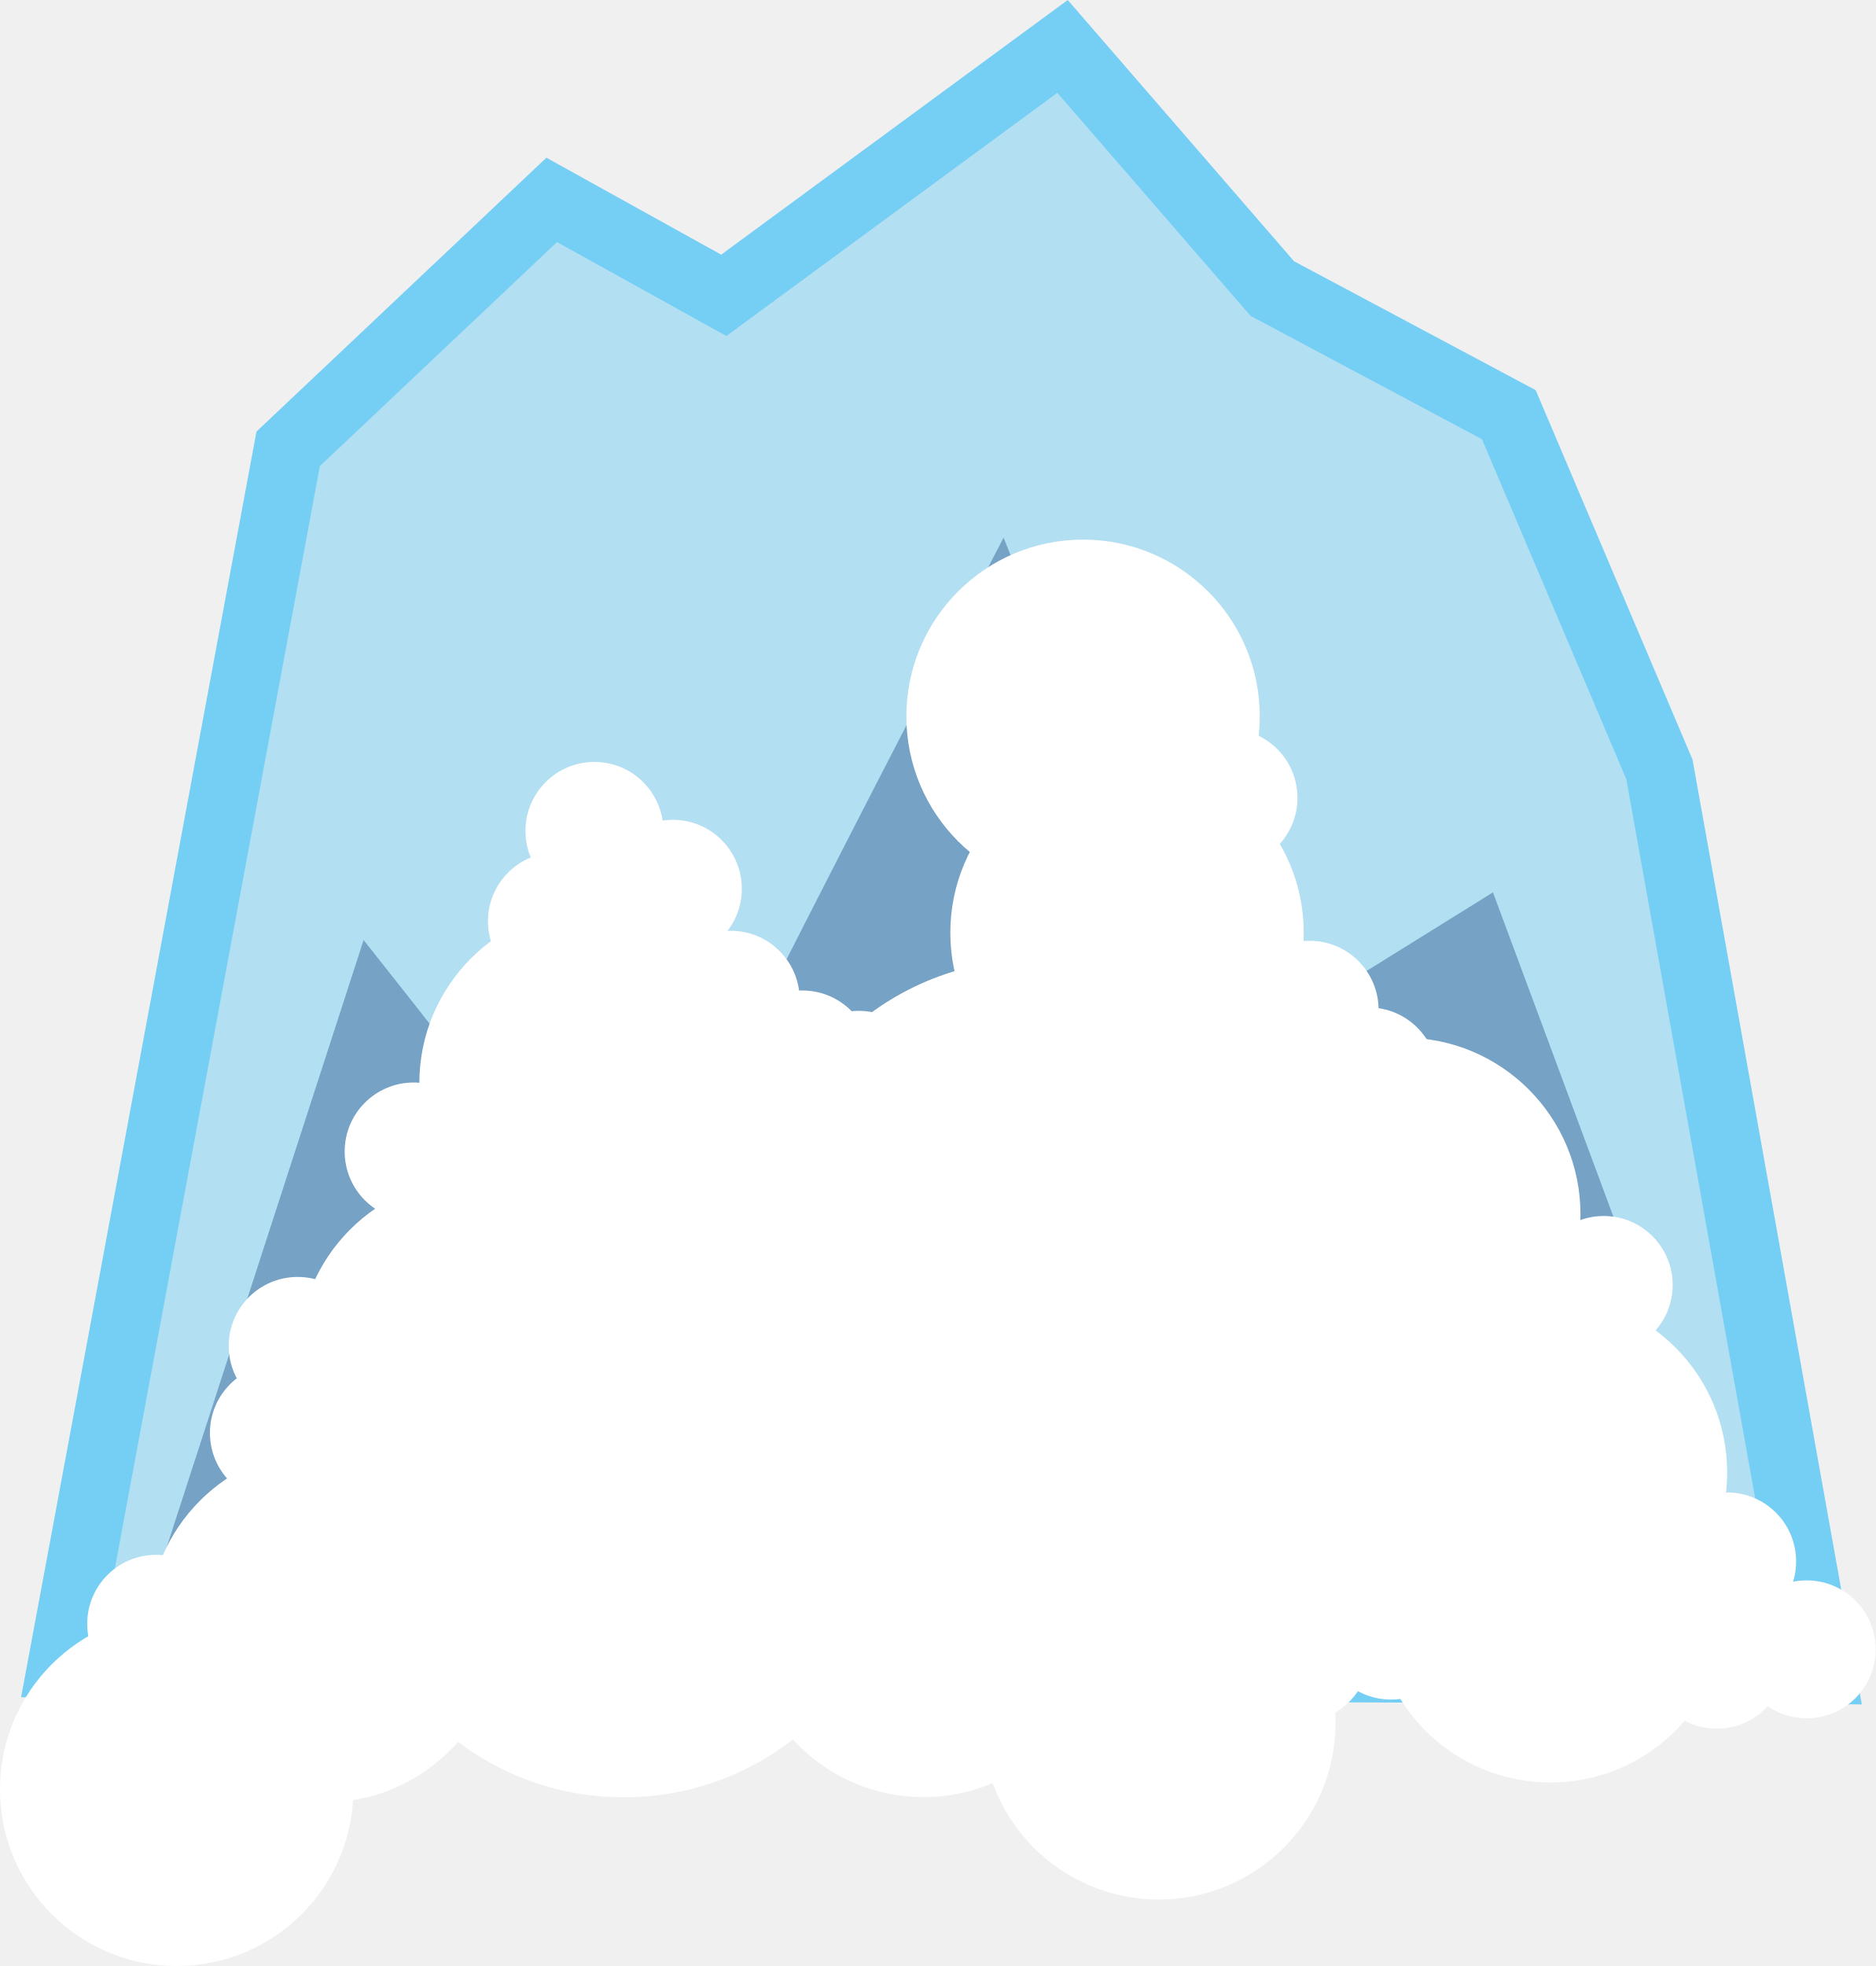
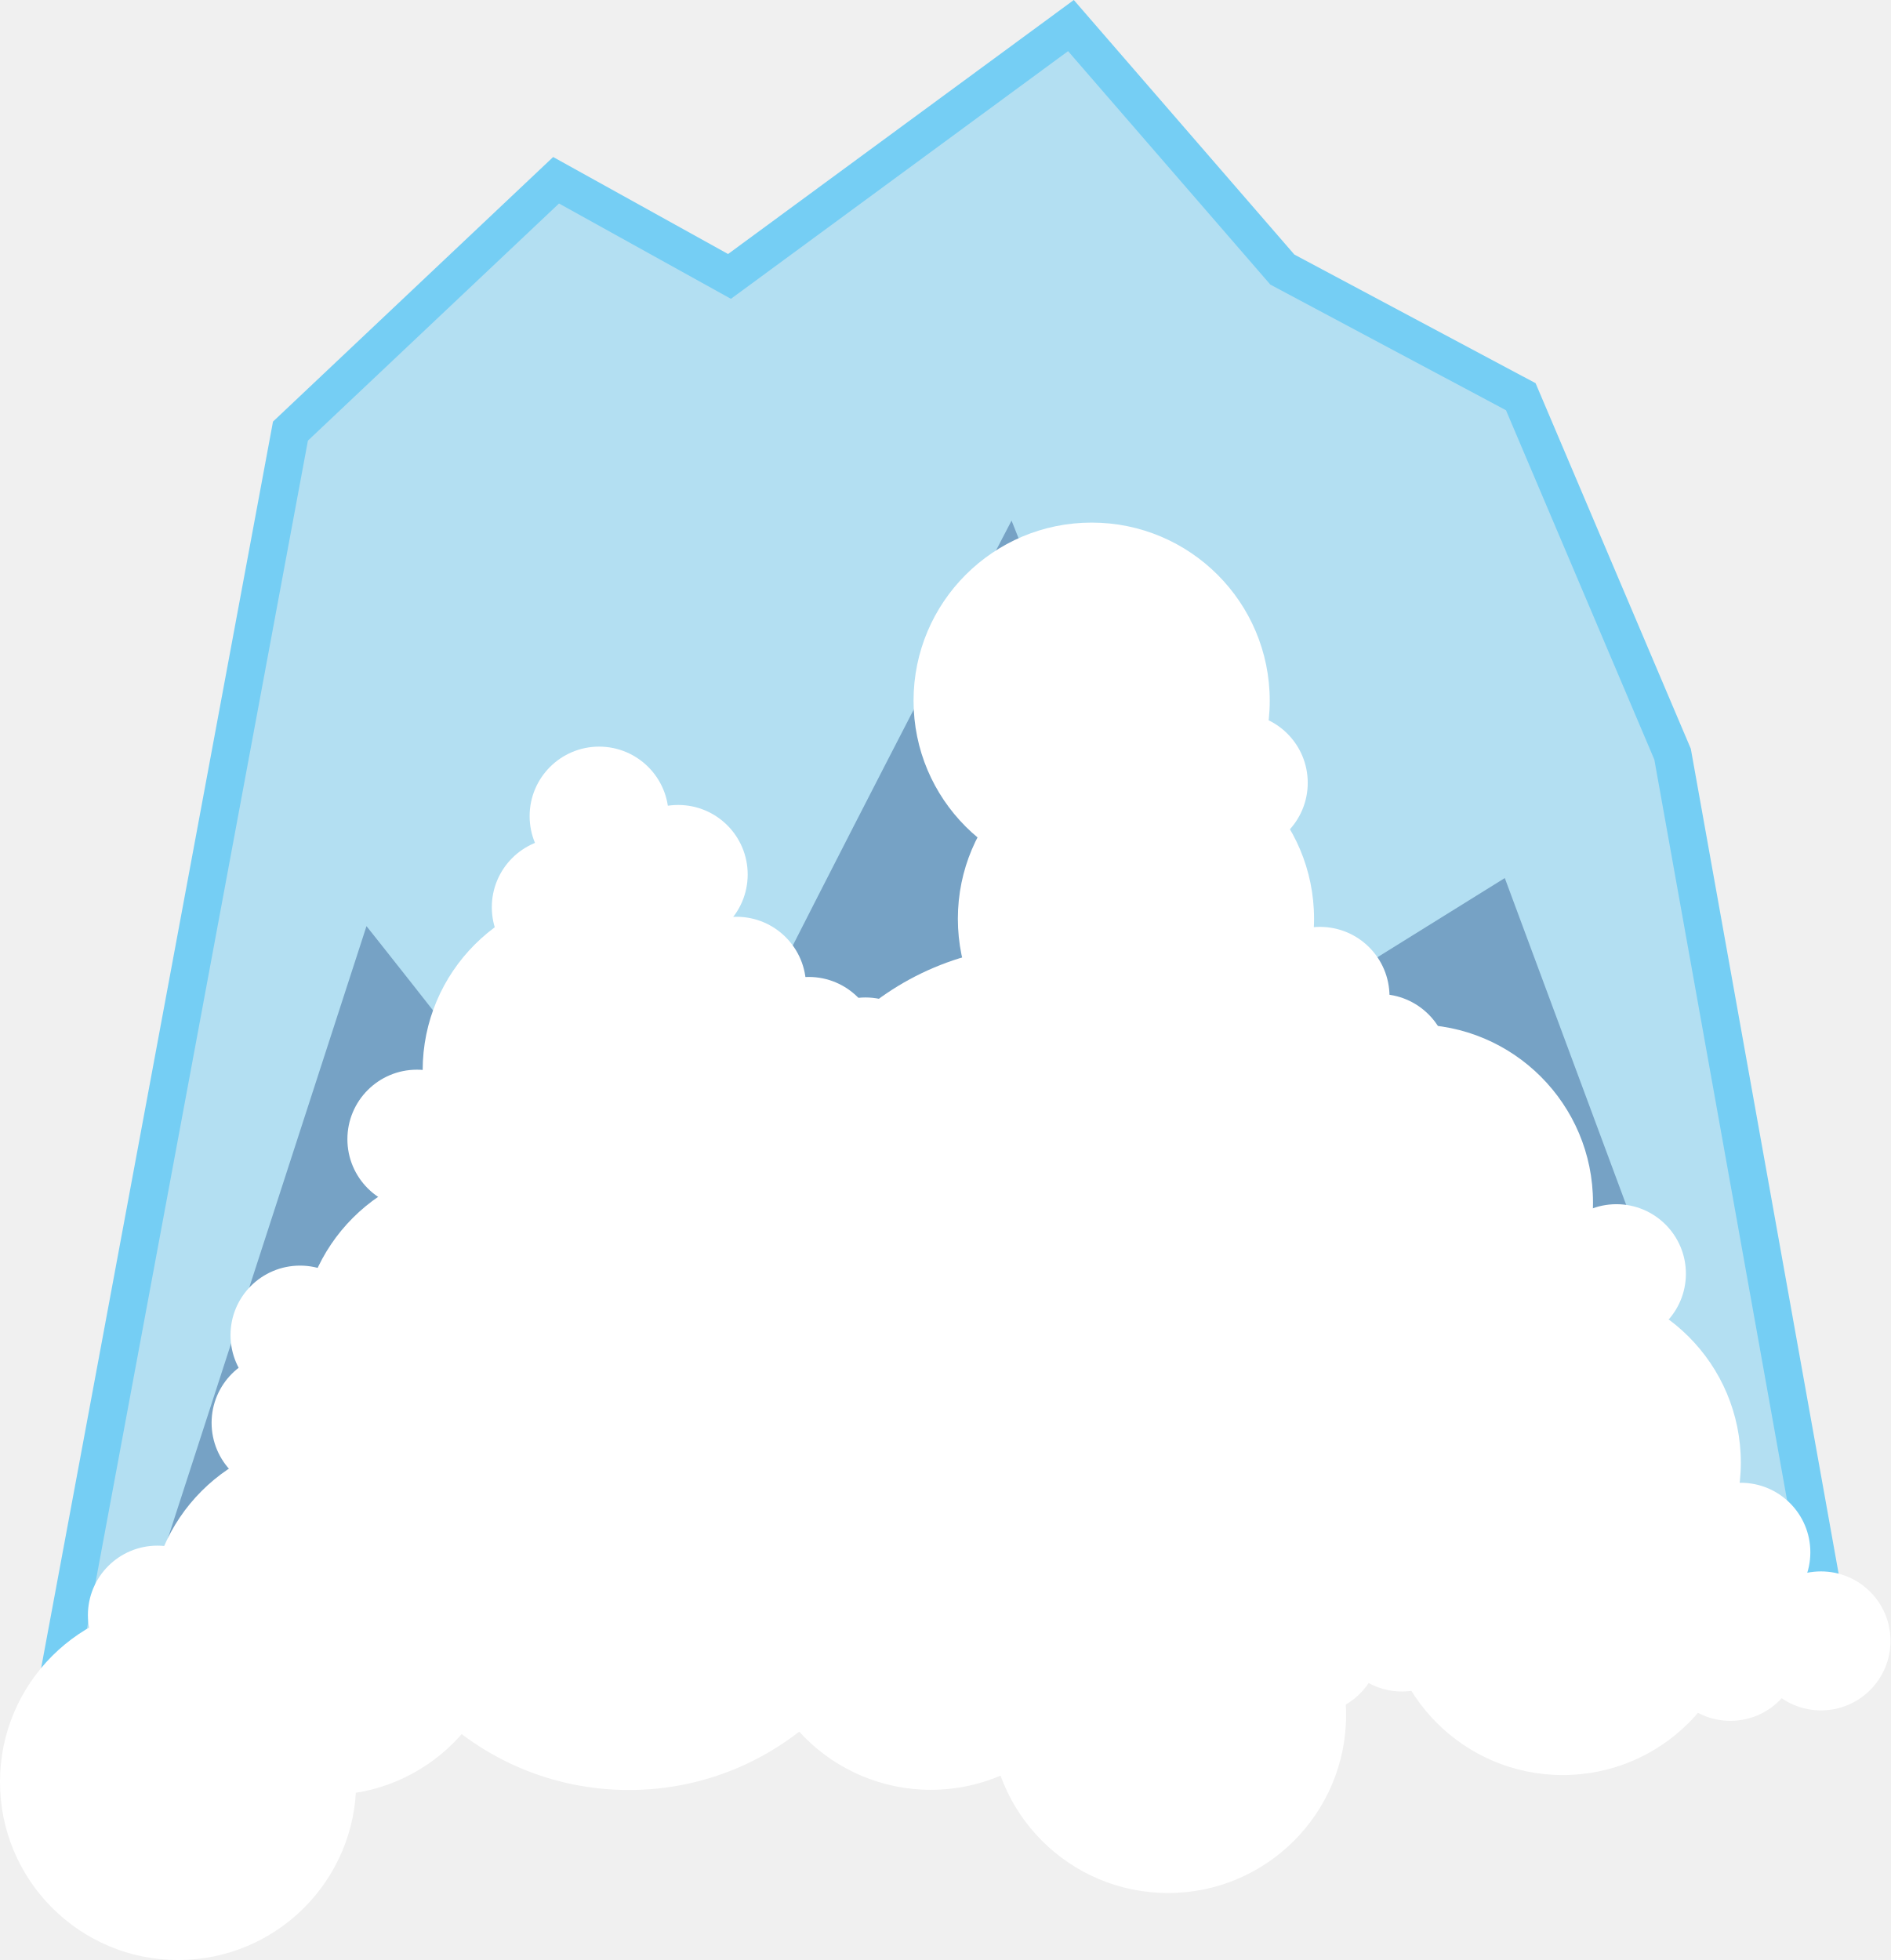
- <svg xmlns="http://www.w3.org/2000/svg" version="1.1" id="Layer_1" x="0px" y="0px" viewBox="34.99 87.025 82.01 85.945" style="enable-background:new 34.99 87.025 82.01 85.945;" xml:space="preserve">
-   <path style="opacity:0.5;fill:#75CEF4;enable-background:new    ;" d="M37.716,159.728l9.874-53.082l11.523-10.882l7.523,4.172  l14.812-10.882l9.171,10.585l10.343,5.515l6.585,15.507l7.054,39.365L37.716,159.728z" />
-   <path style="fill:none;stroke:#75CEF4;stroke-width:3;stroke-miterlimit:10;" d="M37.716,159.728l9.874-53.082l11.523-10.882  l7.523,4.172l14.812-10.882l9.171,10.585l10.343,5.515l6.585,15.507l7.054,39.365L37.716,159.728z" />
-   <path style="opacity:0.36;fill:#0A3575;enable-background:new    ;" d="M40.779,159.283l10.109-31.162  c0,0,12.226,15.358,11.523,15.358c-0.703,0,16.46-32.951,16.46-32.951l9.171,23.108l12.226-7.601l12.46,33.545H39.841" />
+ <svg xmlns="http://www.w3.org/2000/svg" version="1.1" id="Layer_1" x="0px" y="0px" viewBox="34.99 140.899 149.99 155.504" style="enable-background:new 34.99 140.899 149.99 155.504;" xml:space="preserve">
+   <path style="opacity:0.5;fill:#75CEF4;enable-background:new    ;" d="M39.976,272.185l18.059-97.083L79.109,155.2l13.759,7.63  l27.09-19.902l16.773,19.359l18.917,10.087l12.043,28.361l12.901,71.996L39.976,272.185z" />
+   <path style="fill:none;stroke:#75CEF4;stroke-width:3;stroke-miterlimit:10;" d="M39.976,272.185l18.059-97.083L79.109,155.2  l13.759,7.63l27.09-19.902l16.773,19.359l18.917,10.087l12.043,28.361l12.901,71.996L39.976,272.185z" />
+   <path style="opacity:0.36;fill:#0A3575;enable-background:new    ;" d="M45.578,271.371l18.489-56.993  c0,0,22.36,28.089,21.075,28.089c-1.286,0,30.104-60.265,30.104-60.265l16.773,42.263l22.36-13.902l22.788,61.351H43.862" />
  <g>
-     <circle style="fill:#FFFFFF;" cx="49.2" cy="158.088" r="7.726" />
-     <circle style="fill:#FFFFFF;" cx="42.716" cy="165.244" r="7.726" />
-     <circle style="fill:#FFFFFF;" cx="75.37" cy="157.861" r="7.726" />
-     <circle style="fill:#FFFFFF;" cx="55.762" cy="146.237" r="7.726" />
-     <circle style="fill:#FFFFFF;" cx="61.051" cy="134.379" r="7.726" />
-     <circle style="fill:#FFFFFF;" cx="85.658" cy="162.338" r="7.726" />
-     <circle style="fill:#FFFFFF;" cx="62.269" cy="153.541" r="12.054" />
-     <circle style="fill:#FFFFFF;" cx="70.097" cy="147.503" r="12.054" />
-     <circle style="fill:#FFFFFF;" cx="47.184" cy="149.667" r="3.015" />
-     <circle style="fill:#FFFFFF;" cx="41.818" cy="158.01" r="3.015" />
-     <circle style="fill:#FFFFFF;" cx="48.005" cy="145.862" r="3.015" />
-     <circle style="fill:#FFFFFF;" cx="64.41" cy="125.879" r="3.015" />
-     <circle style="fill:#FFFFFF;" cx="60.98" cy="123.348" r="3.015" />
-     <circle style="fill:#FFFFFF;" cx="53.075" cy="137.363" r="3.015" />
-     <circle style="fill:#FFFFFF;" cx="59.34" cy="127.301" r="3.015" />
-     <circle style="fill:#FFFFFF;" cx="70.073" cy="133.34" r="3.015" />
-     <circle style="fill:#FFFFFF;" cx="66.941" cy="130.73" r="3.015" />
-     <circle style="fill:#FFFFFF;" cx="75.886" cy="136.917" r="3.015" />
-     <circle style="fill:#FFFFFF;" cx="72.534" cy="134.23" r="3.015" />
-     <circle style="fill:#FFFFFF;" cx="82.596" cy="152.573" r="3.015" />
-     <circle style="fill:#FFFFFF;" cx="86.846" cy="155.033" r="3.015" />
-     <circle style="fill:#FFFFFF;" cx="80.807" cy="147.878" r="3.015" />
-     <circle style="fill:#FFFFFF;" cx="84.268" cy="127.801" r="7.726" />
-     <circle style="fill:#FFFFFF;" cx="82.346" cy="118.341" r="7.726" />
-     <circle style="fill:#FFFFFF;" cx="68.956" cy="149.018" r="7.726" />
-     <circle style="fill:#FFFFFF;" cx="96.369" cy="140.113" r="7.726" />
-     <circle style="fill:#FFFFFF;" cx="102.782" cy="157.221" r="7.726" />
-     <circle style="fill:#FFFFFF;" cx="102.782" cy="151.393" r="7.726" />
-     <circle style="fill:#FFFFFF;" cx="91.814" cy="152.268" r="7.726" />
-     <circle style="fill:#FFFFFF;" cx="59.254" cy="154.658" r="7.726" />
-     <circle style="fill:#FFFFFF;" cx="80.198" cy="141.027" r="12.054" />
-     <circle style="fill:#FFFFFF;" cx="80.424" cy="150.909" r="12.054" />
-     <circle style="fill:#FFFFFF;" cx="85.526" cy="142.105" r="12.054" />
-     <circle style="fill:#FFFFFF;" cx="92.252" cy="131.168" r="3.015" />
-     <circle style="fill:#FFFFFF;" cx="88.705" cy="121.903" r="3.015" />
-     <circle style="fill:#FFFFFF;" cx="94.83" cy="134.082" r="3.015" />
-     <circle style="fill:#FFFFFF;" cx="101.212" cy="159.127" r="3.015" />
-     <circle style="fill:#FFFFFF;" cx="113.985" cy="159.127" r="3.015" />
-     <circle style="fill:#FFFFFF;" cx="105.11" cy="143.198" r="3.015" />
-     <circle style="fill:#FFFFFF;" cx="110.055" cy="159.58" r="3.015" />
-     <circle style="fill:#FFFFFF;" cx="110.508" cy="155.283" r="3.015" />
-     <circle style="fill:#FFFFFF;" cx="91.853" cy="159.283" r="3.015" />
-     <circle style="fill:#FFFFFF;" cx="95.806" cy="158.307" r="3.015" />
-     <circle style="fill:#FFFFFF;" cx="85.526" cy="161.845" r="3.015" />
-     <circle style="fill:#FFFFFF;" cx="89.674" cy="160.736" r="3.015" />
-     <circle style="fill:#FFFFFF;" cx="68.933" cy="157.979" r="3.015" />
-     <circle style="fill:#FFFFFF;" cx="64.433" cy="159.947" r="3.015" />
-     <circle style="fill:#FFFFFF;" cx="73.776" cy="159.322" r="3.015" />
+     <circle style="fill:#FFFFFF;" cx="60.979" cy="269.185" r="14.13" />
+     <circle style="fill:#FFFFFF;" cx="49.12" cy="282.273" r="14.13" />
+     <circle style="fill:#FFFFFF;" cx="108.842" cy="268.77" r="14.13" />
+     <circle style="fill:#FFFFFF;" cx="72.98" cy="247.511" r="14.13" />
+     <circle style="fill:#FFFFFF;" cx="82.654" cy="225.823" r="14.13" />
+     <circle style="fill:#FFFFFF;" cx="127.658" cy="276.958" r="14.13" />
+     <circle style="fill:#FFFFFF;" cx="84.881" cy="260.869" r="22.046" />
+     <circle style="fill:#FFFFFF;" cx="99.198" cy="249.826" r="22.046" />
+     <circle style="fill:#FFFFFF;" cx="57.292" cy="253.784" r="5.514" />
+     <circle style="fill:#FFFFFF;" cx="47.478" cy="269.043" r="5.514" />
+     <circle style="fill:#FFFFFF;" cx="58.793" cy="246.825" r="5.514" />
+     <circle style="fill:#FFFFFF;" cx="88.797" cy="210.278" r="5.514" />
+     <circle style="fill:#FFFFFF;" cx="82.524" cy="205.649" r="5.514" />
+     <circle style="fill:#FFFFFF;" cx="68.066" cy="231.281" r="5.514" />
+     <circle style="fill:#FFFFFF;" cx="79.524" cy="212.878" r="5.514" />
+     <circle style="fill:#FFFFFF;" cx="99.154" cy="223.923" r="5.514" />
+     <circle style="fill:#FFFFFF;" cx="93.426" cy="219.15" r="5.514" />
+     <circle style="fill:#FFFFFF;" cx="109.786" cy="230.465" r="5.514" />
+     <circle style="fill:#FFFFFF;" cx="103.655" cy="225.551" r="5.514" />
+     <circle style="fill:#FFFFFF;" cx="122.058" cy="259.099" r="5.514" />
+     <circle style="fill:#FFFFFF;" cx="129.831" cy="263.598" r="5.514" />
+     <circle style="fill:#FFFFFF;" cx="118.786" cy="250.512" r="5.514" />
+     <circle style="fill:#FFFFFF;" cx="125.116" cy="213.793" r="14.13" />
+     <circle style="fill:#FFFFFF;" cx="121.6" cy="196.491" r="14.13" />
+     <circle style="fill:#FFFFFF;" cx="97.111" cy="252.597" r="14.13" />
+     <circle style="fill:#FFFFFF;" cx="147.247" cy="236.31" r="14.13" />
+     <circle style="fill:#FFFFFF;" cx="158.976" cy="267.6" r="14.13" />
+     <circle style="fill:#FFFFFF;" cx="158.976" cy="256.941" r="14.13" />
+     <circle style="fill:#FFFFFF;" cx="138.917" cy="258.541" r="14.13" />
+     <circle style="fill:#FFFFFF;" cx="79.367" cy="262.912" r="14.13" />
+     <circle style="fill:#FFFFFF;" cx="117.672" cy="237.982" r="22.046" />
+     <circle style="fill:#FFFFFF;" cx="118.085" cy="256.056" r="22.046" />
+     <circle style="fill:#FFFFFF;" cx="127.416" cy="239.954" r="22.046" />
+     <circle style="fill:#FFFFFF;" cx="139.718" cy="219.951" r="5.514" />
+     <circle style="fill:#FFFFFF;" cx="133.231" cy="203.006" r="5.514" />
+     <circle style="fill:#FFFFFF;" cx="144.433" cy="225.28" r="5.514" />
+     <circle style="fill:#FFFFFF;" cx="156.105" cy="271.086" r="5.514" />
+     <circle style="fill:#FFFFFF;" cx="179.466" cy="271.086" r="5.514" />
+     <circle style="fill:#FFFFFF;" cx="163.234" cy="241.953" r="5.514" />
+     <circle style="fill:#FFFFFF;" cx="172.278" cy="271.914" r="5.514" />
+     <circle style="fill:#FFFFFF;" cx="173.107" cy="264.055" r="5.514" />
+     <circle style="fill:#FFFFFF;" cx="138.988" cy="271.371" r="5.514" />
+     <circle style="fill:#FFFFFF;" cx="146.218" cy="269.586" r="5.514" />
+     <circle style="fill:#FFFFFF;" cx="127.416" cy="276.057" r="5.514" />
+     <circle style="fill:#FFFFFF;" cx="135.003" cy="274.028" r="5.514" />
+     <circle style="fill:#FFFFFF;" cx="97.069" cy="268.986" r="5.514" />
+     <circle style="fill:#FFFFFF;" cx="88.839" cy="272.585" r="5.514" />
+     <circle style="fill:#FFFFFF;" cx="105.927" cy="271.442" r="5.514" />
  </g>
</svg>
